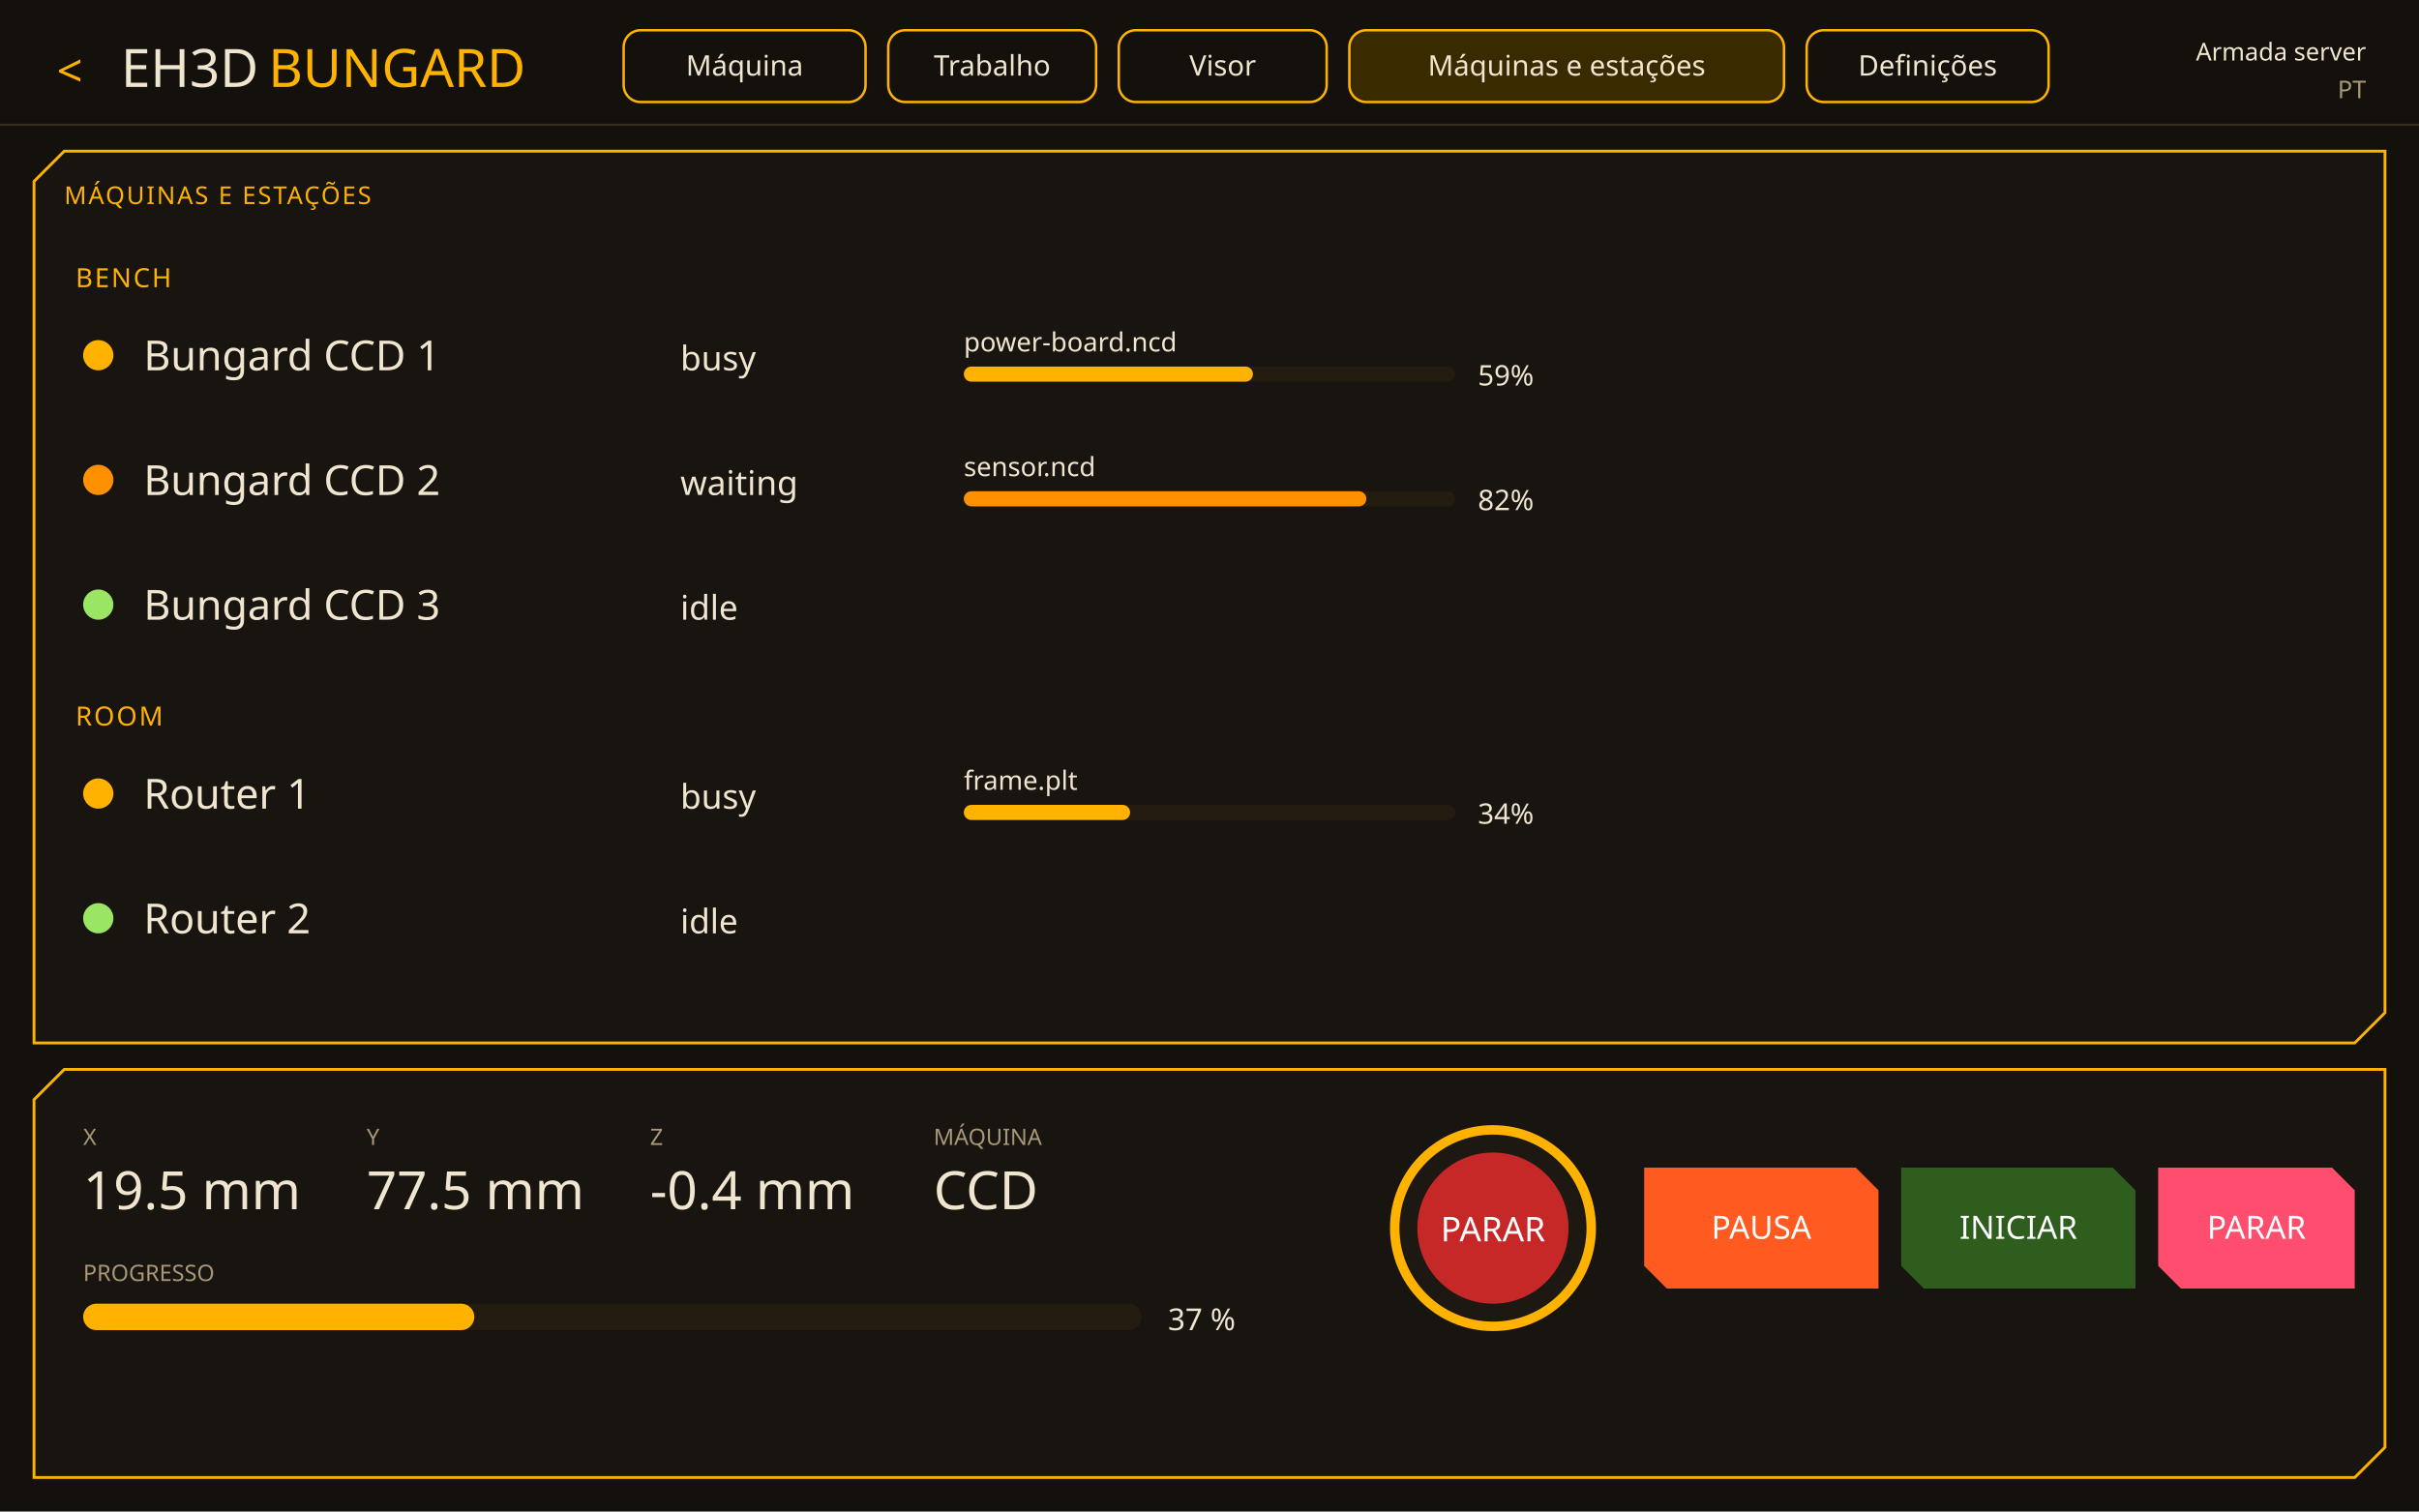
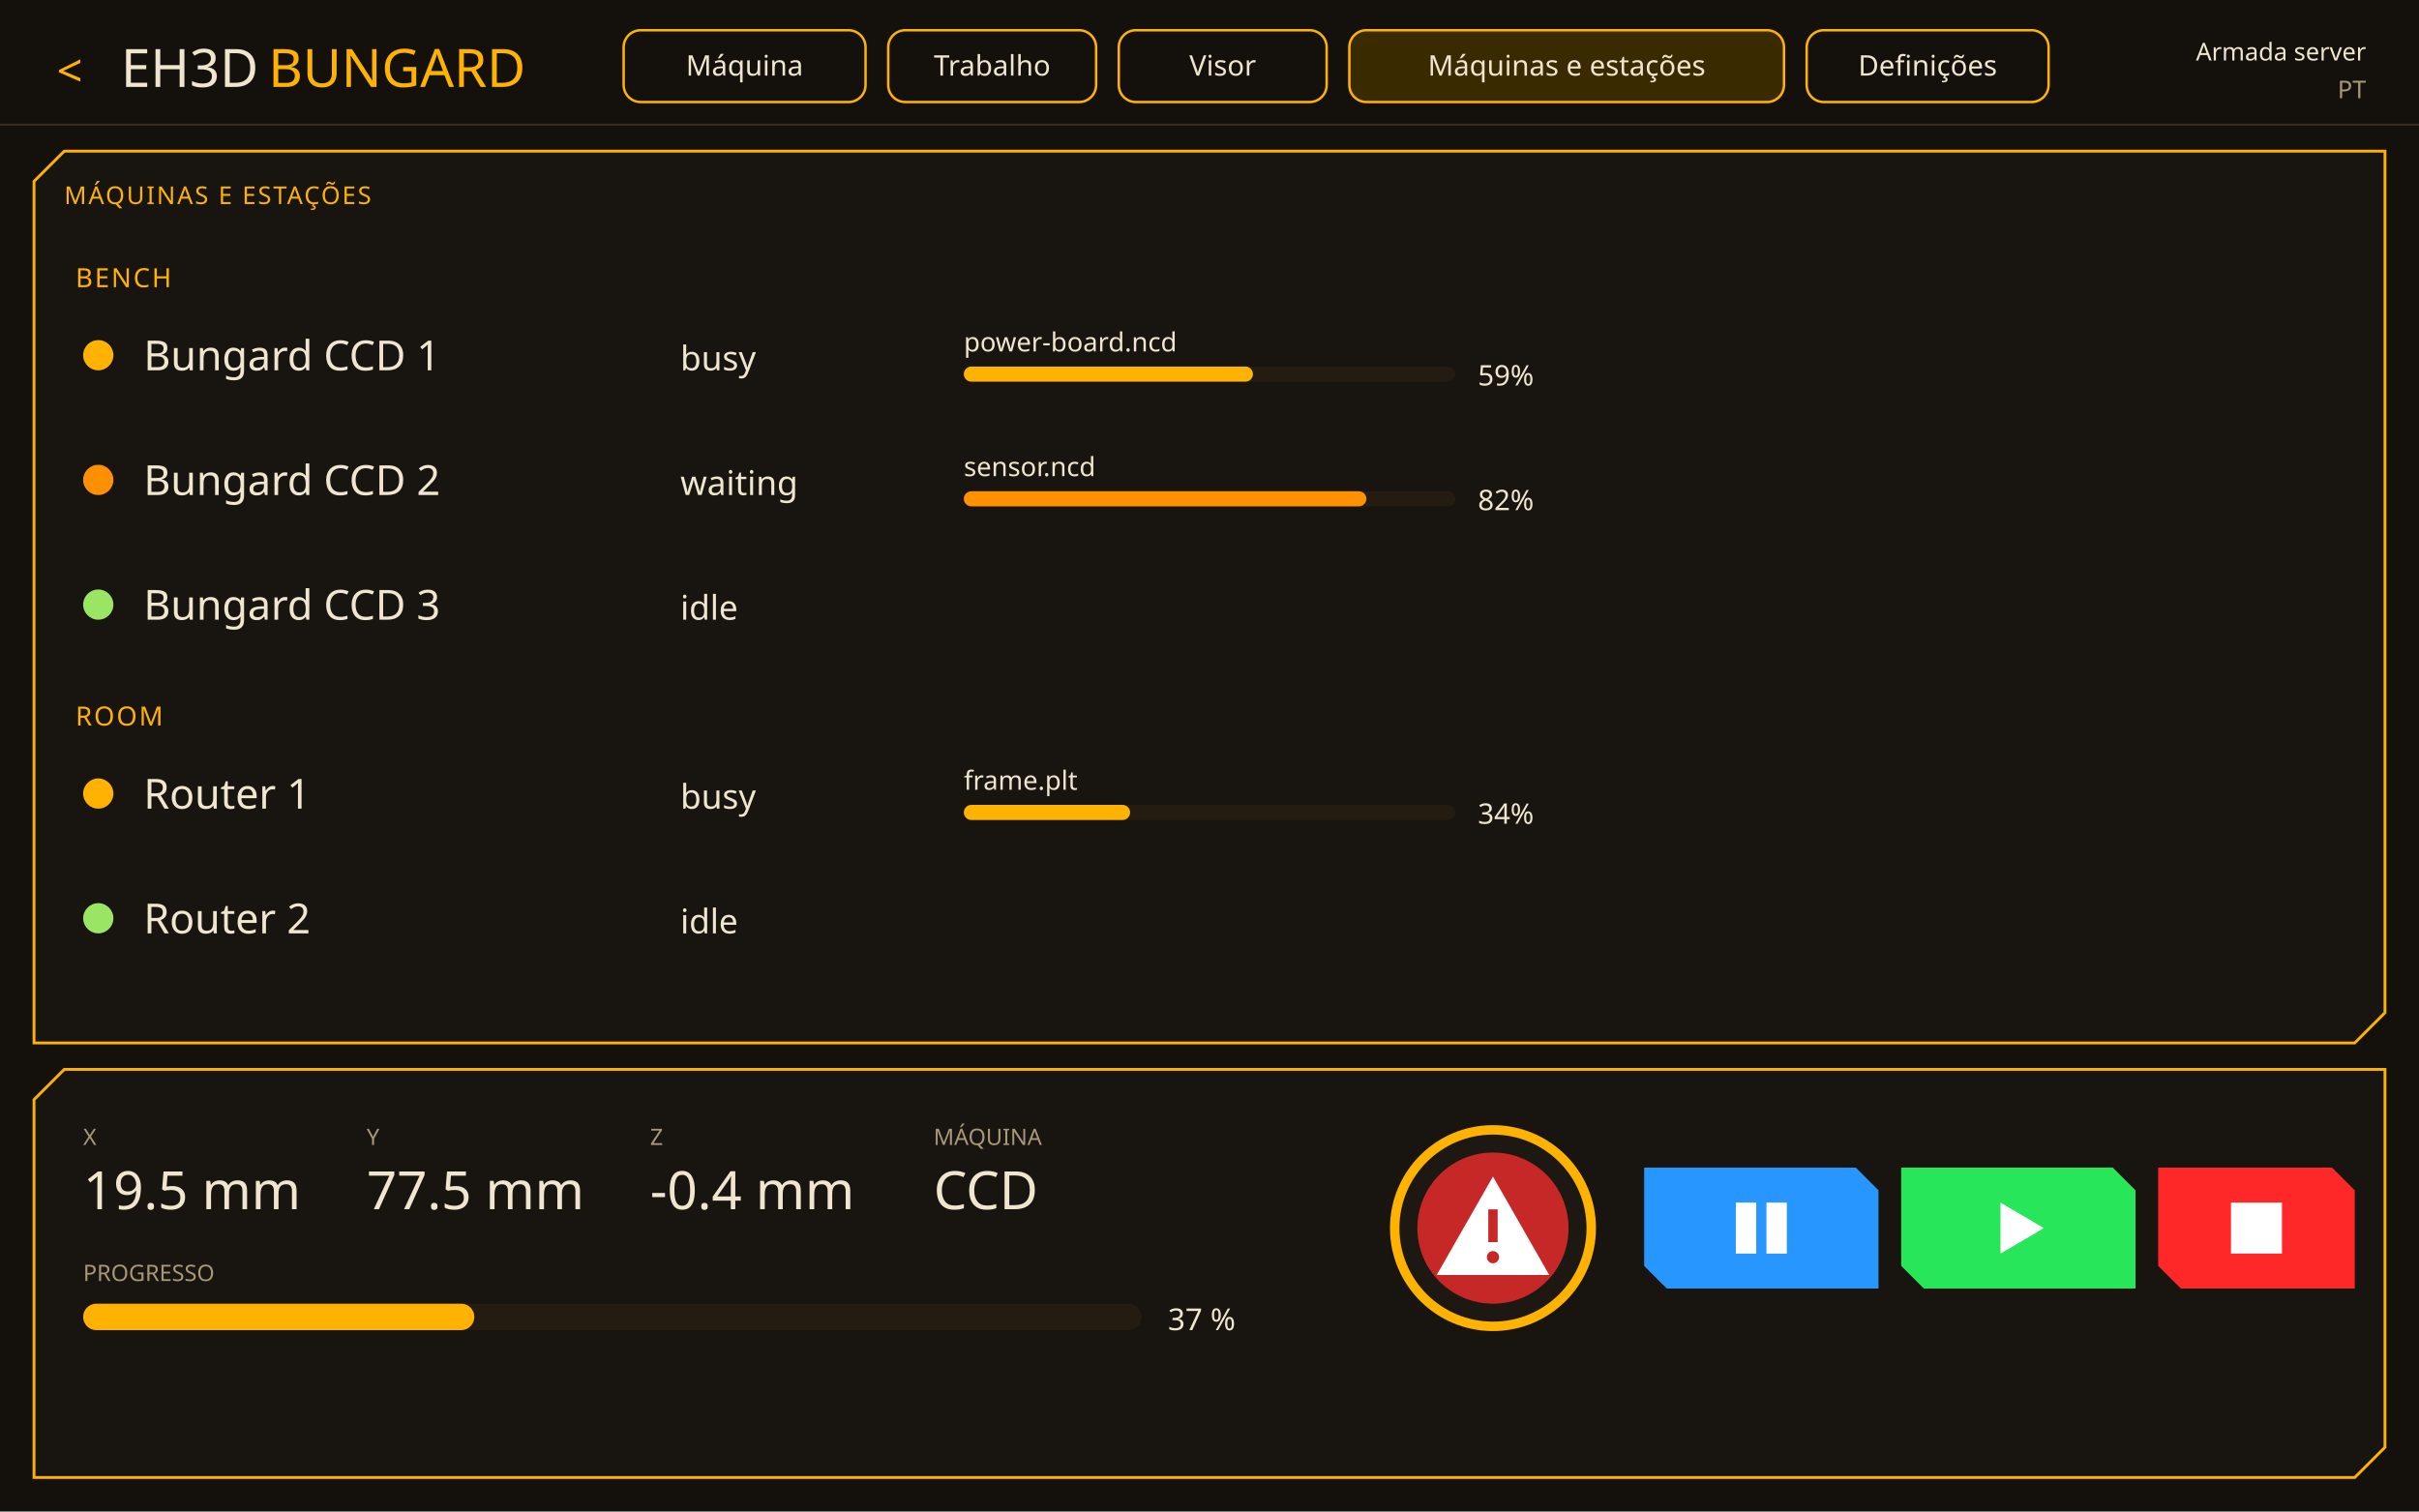
<svg xmlns="http://www.w3.org/2000/svg" width="1280" height="800" viewBox="0 0 1280 800" font-family="'Ubuntu','Segoe UI','Noto Sans','Noto Sans CJK SC','Noto Sans CJK JP','Yu Gothic',sans-serif">
  <rect width="1280" height="800" fill="#14110d" />
  <text x="30" y="46" font-size="24" fill="#ffb300">&lt;</text>
  <text x="64" y="46" font-size="28" fill="#f0e6d0">EH3D</text>
  <text x="142" y="46" font-size="28" fill="#ffb300">BUNGARD</text>
  <rect x="330" y="16" width="128" height="38" rx="9" fill="none" stroke="#ffb300" stroke-width="1.3" />
  <text x="394.0" y="40.0" font-size="15" fill="#f0e6d0" text-anchor="middle">Máquina</text>
  <rect x="470" y="16" width="110" height="38" rx="9" fill="none" stroke="#ffb300" stroke-width="1.3" />
  <text x="525.0" y="40.0" font-size="15" fill="#f0e6d0" text-anchor="middle">Trabalho</text>
  <rect x="592" y="16" width="110" height="38" rx="9" fill="none" stroke="#ffb300" stroke-width="1.3" />
  <text x="647.0" y="40.0" font-size="15" fill="#f0e6d0" text-anchor="middle">Visor</text>
  <rect x="714" y="16" width="230" height="38" rx="9" fill="#3a2a00" stroke="#ffb300" stroke-width="1.3" />
  <text x="829.0" y="40.0" font-size="15" fill="#f0e6d0" text-anchor="middle">Máquinas e estações</text>
  <rect x="956" y="16" width="128" height="38" rx="9" fill="none" stroke="#ffb300" stroke-width="1.3" />
  <text x="1020.0" y="40.0" font-size="15" fill="#f0e6d0" text-anchor="middle">Definições</text>
  <text x="1252" y="32" font-size="13" fill="#f0e6d0" text-anchor="end">Armada   server</text>
  <text x="1252" y="52" font-size="13" fill="#a89878" text-anchor="end">PT</text>
  <line x1="0" y1="66" x2="1280" y2="66" stroke="#3a2f1e" />
  <polygon points="34,80 1262,80 1262,536 1246,552 18,552 18,96" fill="#181410" stroke="#ffb300" stroke-width="1.5" />
  <text x="34" y="108" font-size="13" fill="#ffb300" letter-spacing="1">MÁQUINAS E ESTAÇÕES</text>
  <text x="40" y="152" font-size="14" fill="#ffb300" letter-spacing="1">BENCH</text>
  <circle cx="52" cy="188" r="8" fill="#ffb300" />
  <text x="76" y="196" font-size="22" fill="#f0e6d0">Bungard CCD 1</text>
  <text x="360" y="196" font-size="18" fill="#f0e6d0">busy</text>
  <text x="510" y="186" font-size="14" fill="#f0e6d0">power-board.ncd</text>
  <rect x="510" y="194" width="260" height="8" rx="4" fill="#241c10" />
  <rect x="510" y="194" width="153" height="8" rx="4" fill="#ffb300" />
  <text x="782" y="204" font-size="15" fill="#f0e6d0">59%</text>
  <circle cx="52" cy="254" r="8" fill="#ff9100" />
  <text x="76" y="262" font-size="22" fill="#f0e6d0">Bungard CCD 2</text>
  <text x="360" y="262" font-size="18" fill="#f0e6d0">waiting</text>
  <text x="510" y="252" font-size="14" fill="#f0e6d0">sensor.ncd</text>
  <rect x="510" y="260" width="260" height="8" rx="4" fill="#241c10" />
  <rect x="510" y="260" width="213" height="8" rx="4" fill="#ff9100" />
  <text x="782" y="270" font-size="15" fill="#f0e6d0">82%</text>
  <circle cx="52" cy="320" r="8" fill="#9be564" />
  <text x="76" y="328" font-size="22" fill="#f0e6d0">Bungard CCD 3</text>
  <text x="360" y="328" font-size="18" fill="#f0e6d0">idle</text>
  <text x="40" y="384" font-size="14" fill="#ffb300" letter-spacing="1">ROOM</text>
  <circle cx="52" cy="420" r="8" fill="#ffb300" />
  <text x="76" y="428" font-size="22" fill="#f0e6d0">Router 1</text>
  <text x="360" y="428" font-size="18" fill="#f0e6d0">busy</text>
  <text x="510" y="418" font-size="14" fill="#f0e6d0">frame.plt</text>
  <rect x="510" y="426" width="260" height="8" rx="4" fill="#241c10" />
  <rect x="510" y="426" width="88" height="8" rx="4" fill="#ffb300" />
  <text x="782" y="436" font-size="15" fill="#f0e6d0">34%</text>
  <circle cx="52" cy="486" r="8" fill="#9be564" />
  <text x="76" y="494" font-size="22" fill="#f0e6d0">Router 2</text>
  <text x="360" y="494" font-size="18" fill="#f0e6d0">idle</text>
  <polygon points="34,566 1262,566 1262,766 1246,782 18,782 18,582" fill="#181410" stroke="#ffb300" stroke-width="1.5" />
  <text x="44" y="606" font-size="12" fill="#a89878">X</text>
  <text x="44" y="640" font-size="28" fill="#f0e6d0">19.5 mm</text>
  <text x="194" y="606" font-size="12" fill="#a89878">Y</text>
  <text x="194" y="640" font-size="28" fill="#f0e6d0">77.5 mm</text>
  <text x="344" y="606" font-size="12" fill="#a89878">Z</text>
  <text x="344" y="640" font-size="28" fill="#f0e6d0">-0.4 mm</text>
  <text x="494" y="606" font-size="12" fill="#a89878">MÁQUINA</text>
  <text x="494" y="640" font-size="28" fill="#f0e6d0">CCD</text>
  <text x="44" y="678" font-size="12" fill="#a89878">PROGRESSO</text>
  <rect x="44" y="690" width="560" height="14" rx="7" fill="#241c10" />
  <rect x="44" y="690" width="207" height="14" rx="7" fill="#ffb300" />
  <text x="618" y="704" font-size="16" fill="#f0e6d0">37 %</text>
  <circle cx="790" cy="650" r="52" fill="#1d1812" stroke="#ffb300" stroke-width="5" />
  <circle cx="790" cy="650" r="40" fill="#c62828" />
-   <text x="790" y="657" font-size="18" fill="#ffffff" text-anchor="middle">PARAR</text>
-   <polygon points="870,618 982,618 994,630 994,682 882,682 870,670" fill="#ff5a1f" />
-   <text x="932.0" y="655.667" font-size="17" fill="#ffffff" text-anchor="middle">PAUSA</text>
-   <polygon points="1006,618 1118,618 1130,630 1130,682 1018,682 1006,670" fill="#2e5d1e" />
-   <text x="1068.0" y="655.667" font-size="17" fill="#ffffff" text-anchor="middle">INICIAR</text>
-   <polygon points="1142,618 1234,618 1246,630 1246,682 1154,682 1142,670" fill="#ff4d6d" />
-   <text x="1194.0" y="655.667" font-size="17" fill="#ffffff" text-anchor="middle">PARAR</text>
+   <polygon points="790,622.72 760.24,674.8 819.76,674.8" fill="#ffffff" />
+   <rect x="787.52" y="640.08" width="4.96" height="17.36" fill="#c62828" />
+   <circle cx="790" cy="665.376" r="3.224" fill="#c62828" />
+   <polygon points="870,618 982,618 994,630 994,682 882,682 870,670" fill="#2896ff" />
+   <g>
+     <rect x="918.509" y="636.509" width="10.793" height="26.982" fill="#ffffff" />
+     <rect x="934.698" y="636.509" width="10.793" height="26.982" fill="#ffffff" />
+   </g>
+   <polygon points="1006,618 1118,618 1130,630 1130,682 1018,682 1006,670" fill="#28e65a" />
+   <g>
+     <polygon points="1058.556,636.509 1081.491,650.0 1058.556,663.491" fill="#ffffff" />
+   </g>
+   <polygon points="1142,618 1234,618 1246,630 1246,682 1154,682 1142,670" fill="#ff2828" />
+   <g>
+     <rect x="1180.509" y="636.509" width="26.982" height="26.982" fill="#ffffff" />
+   </g>
</svg>
